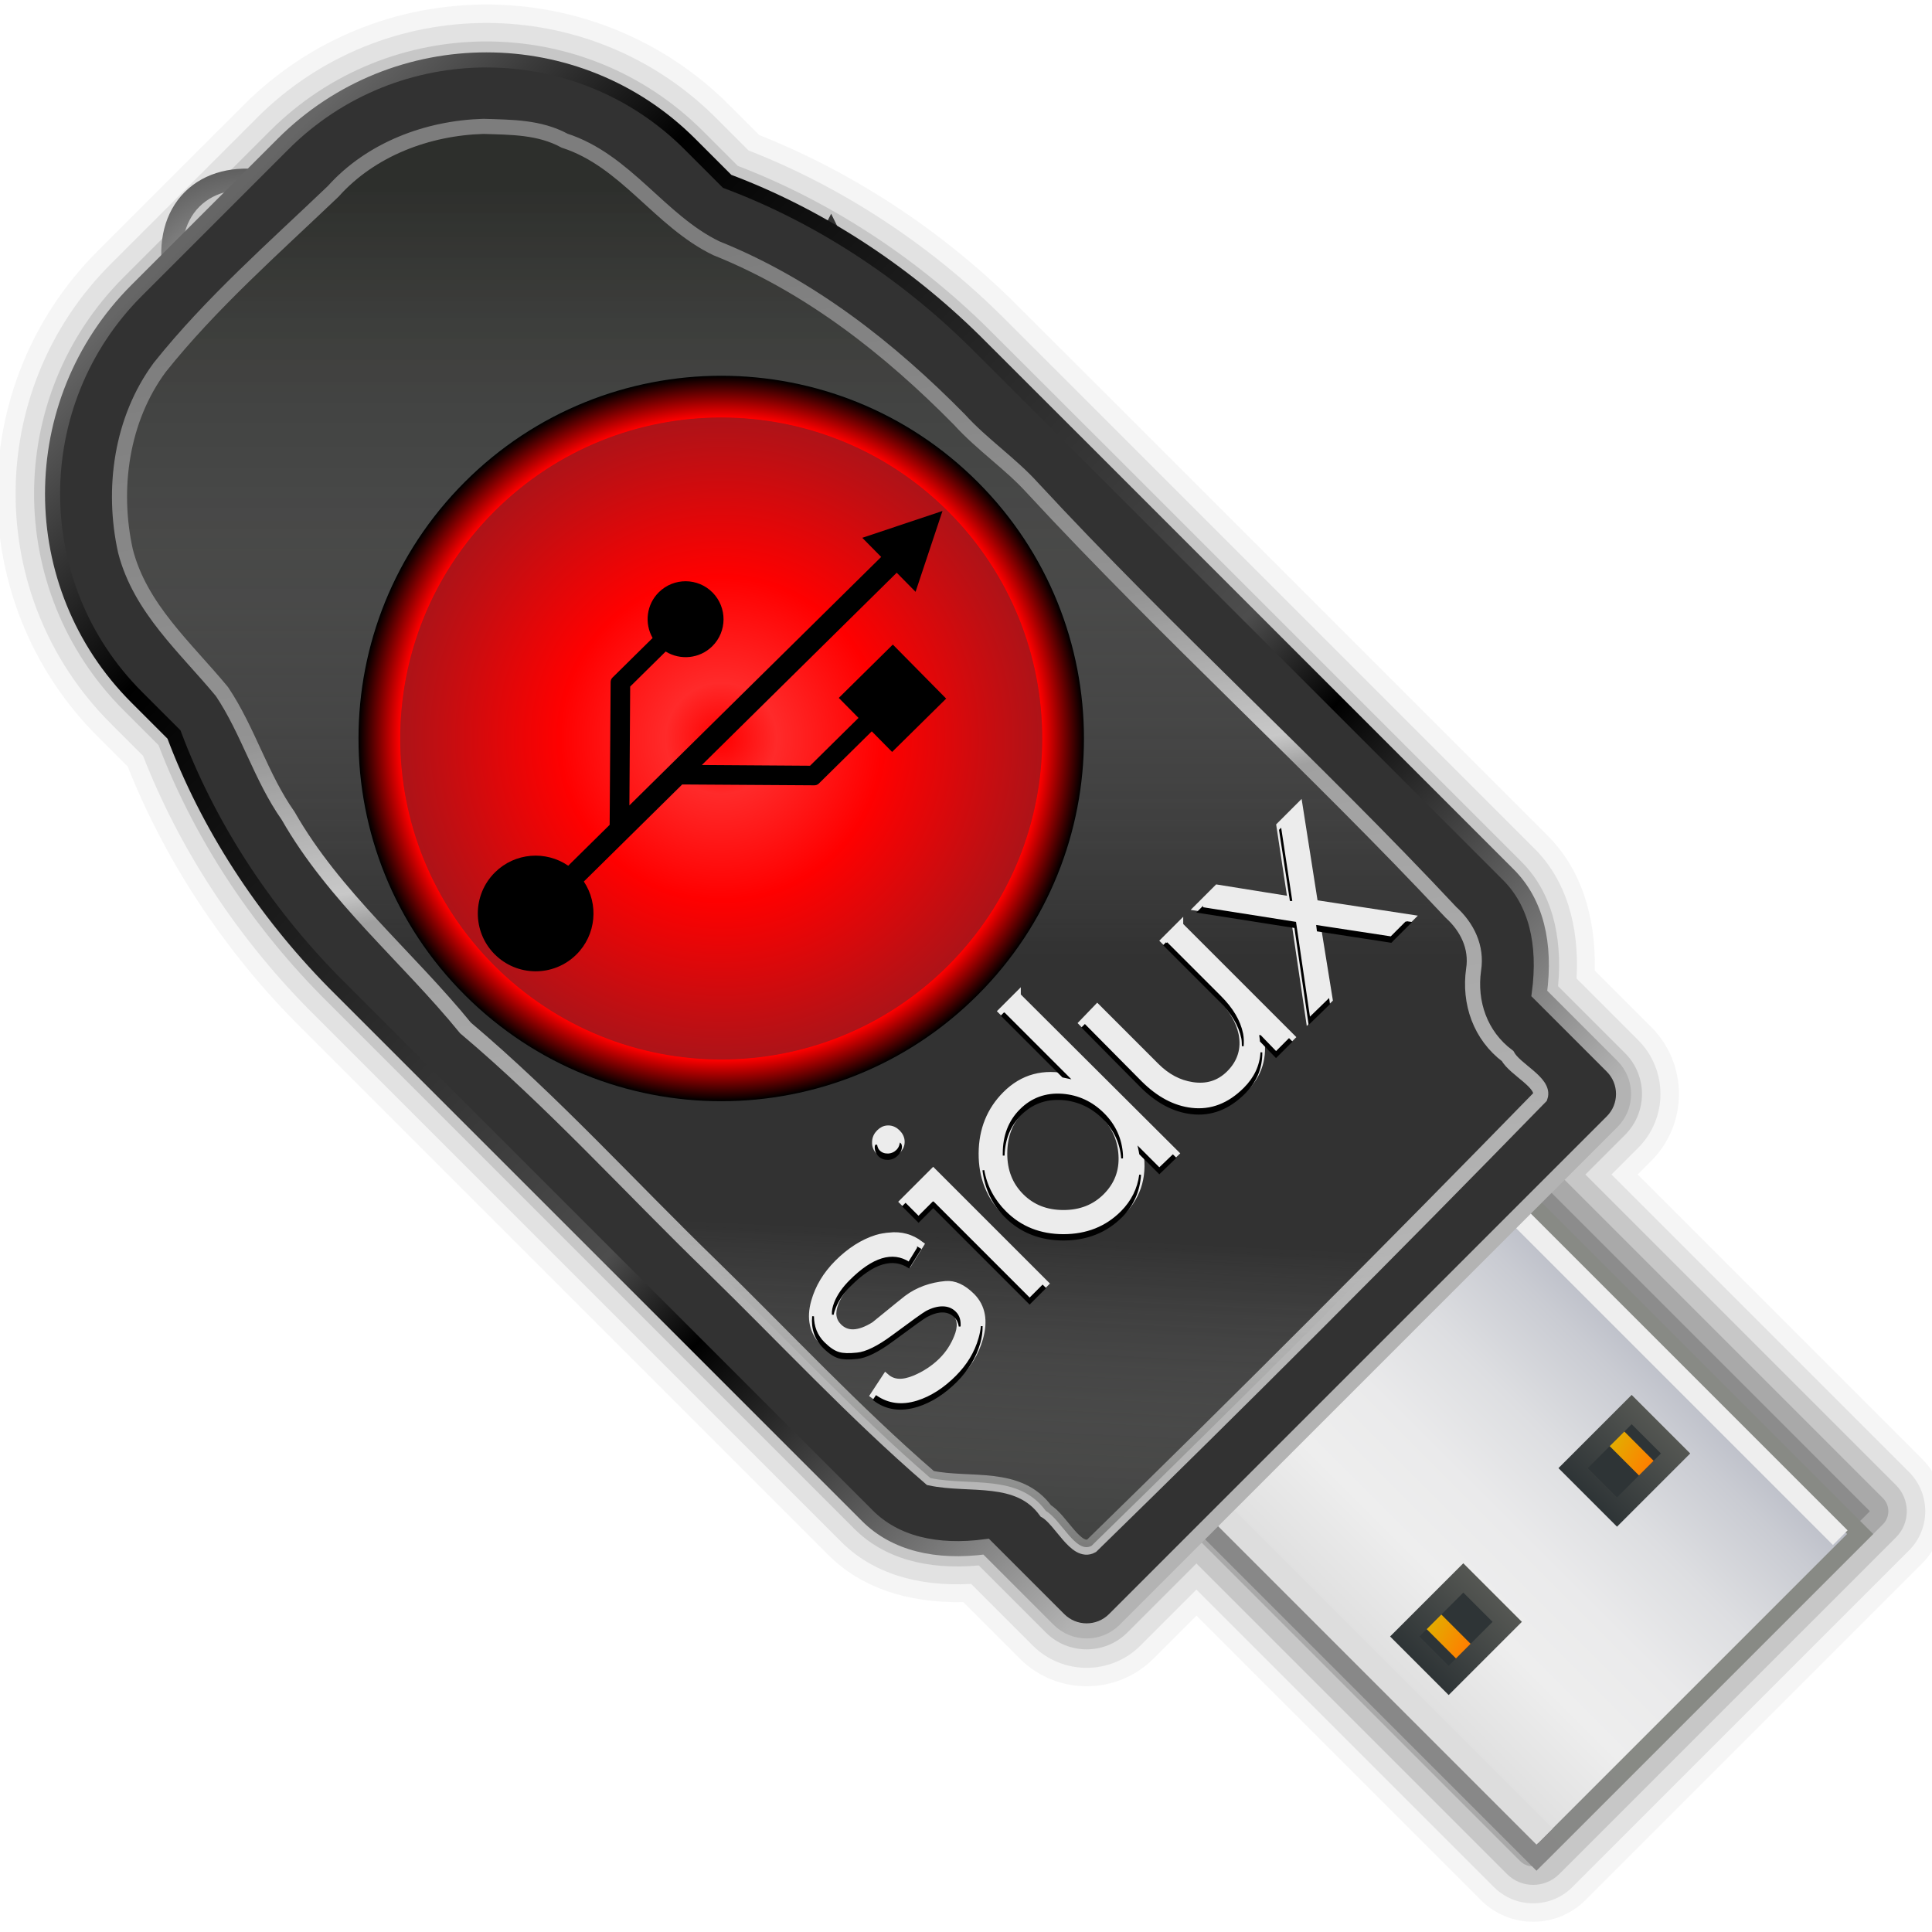
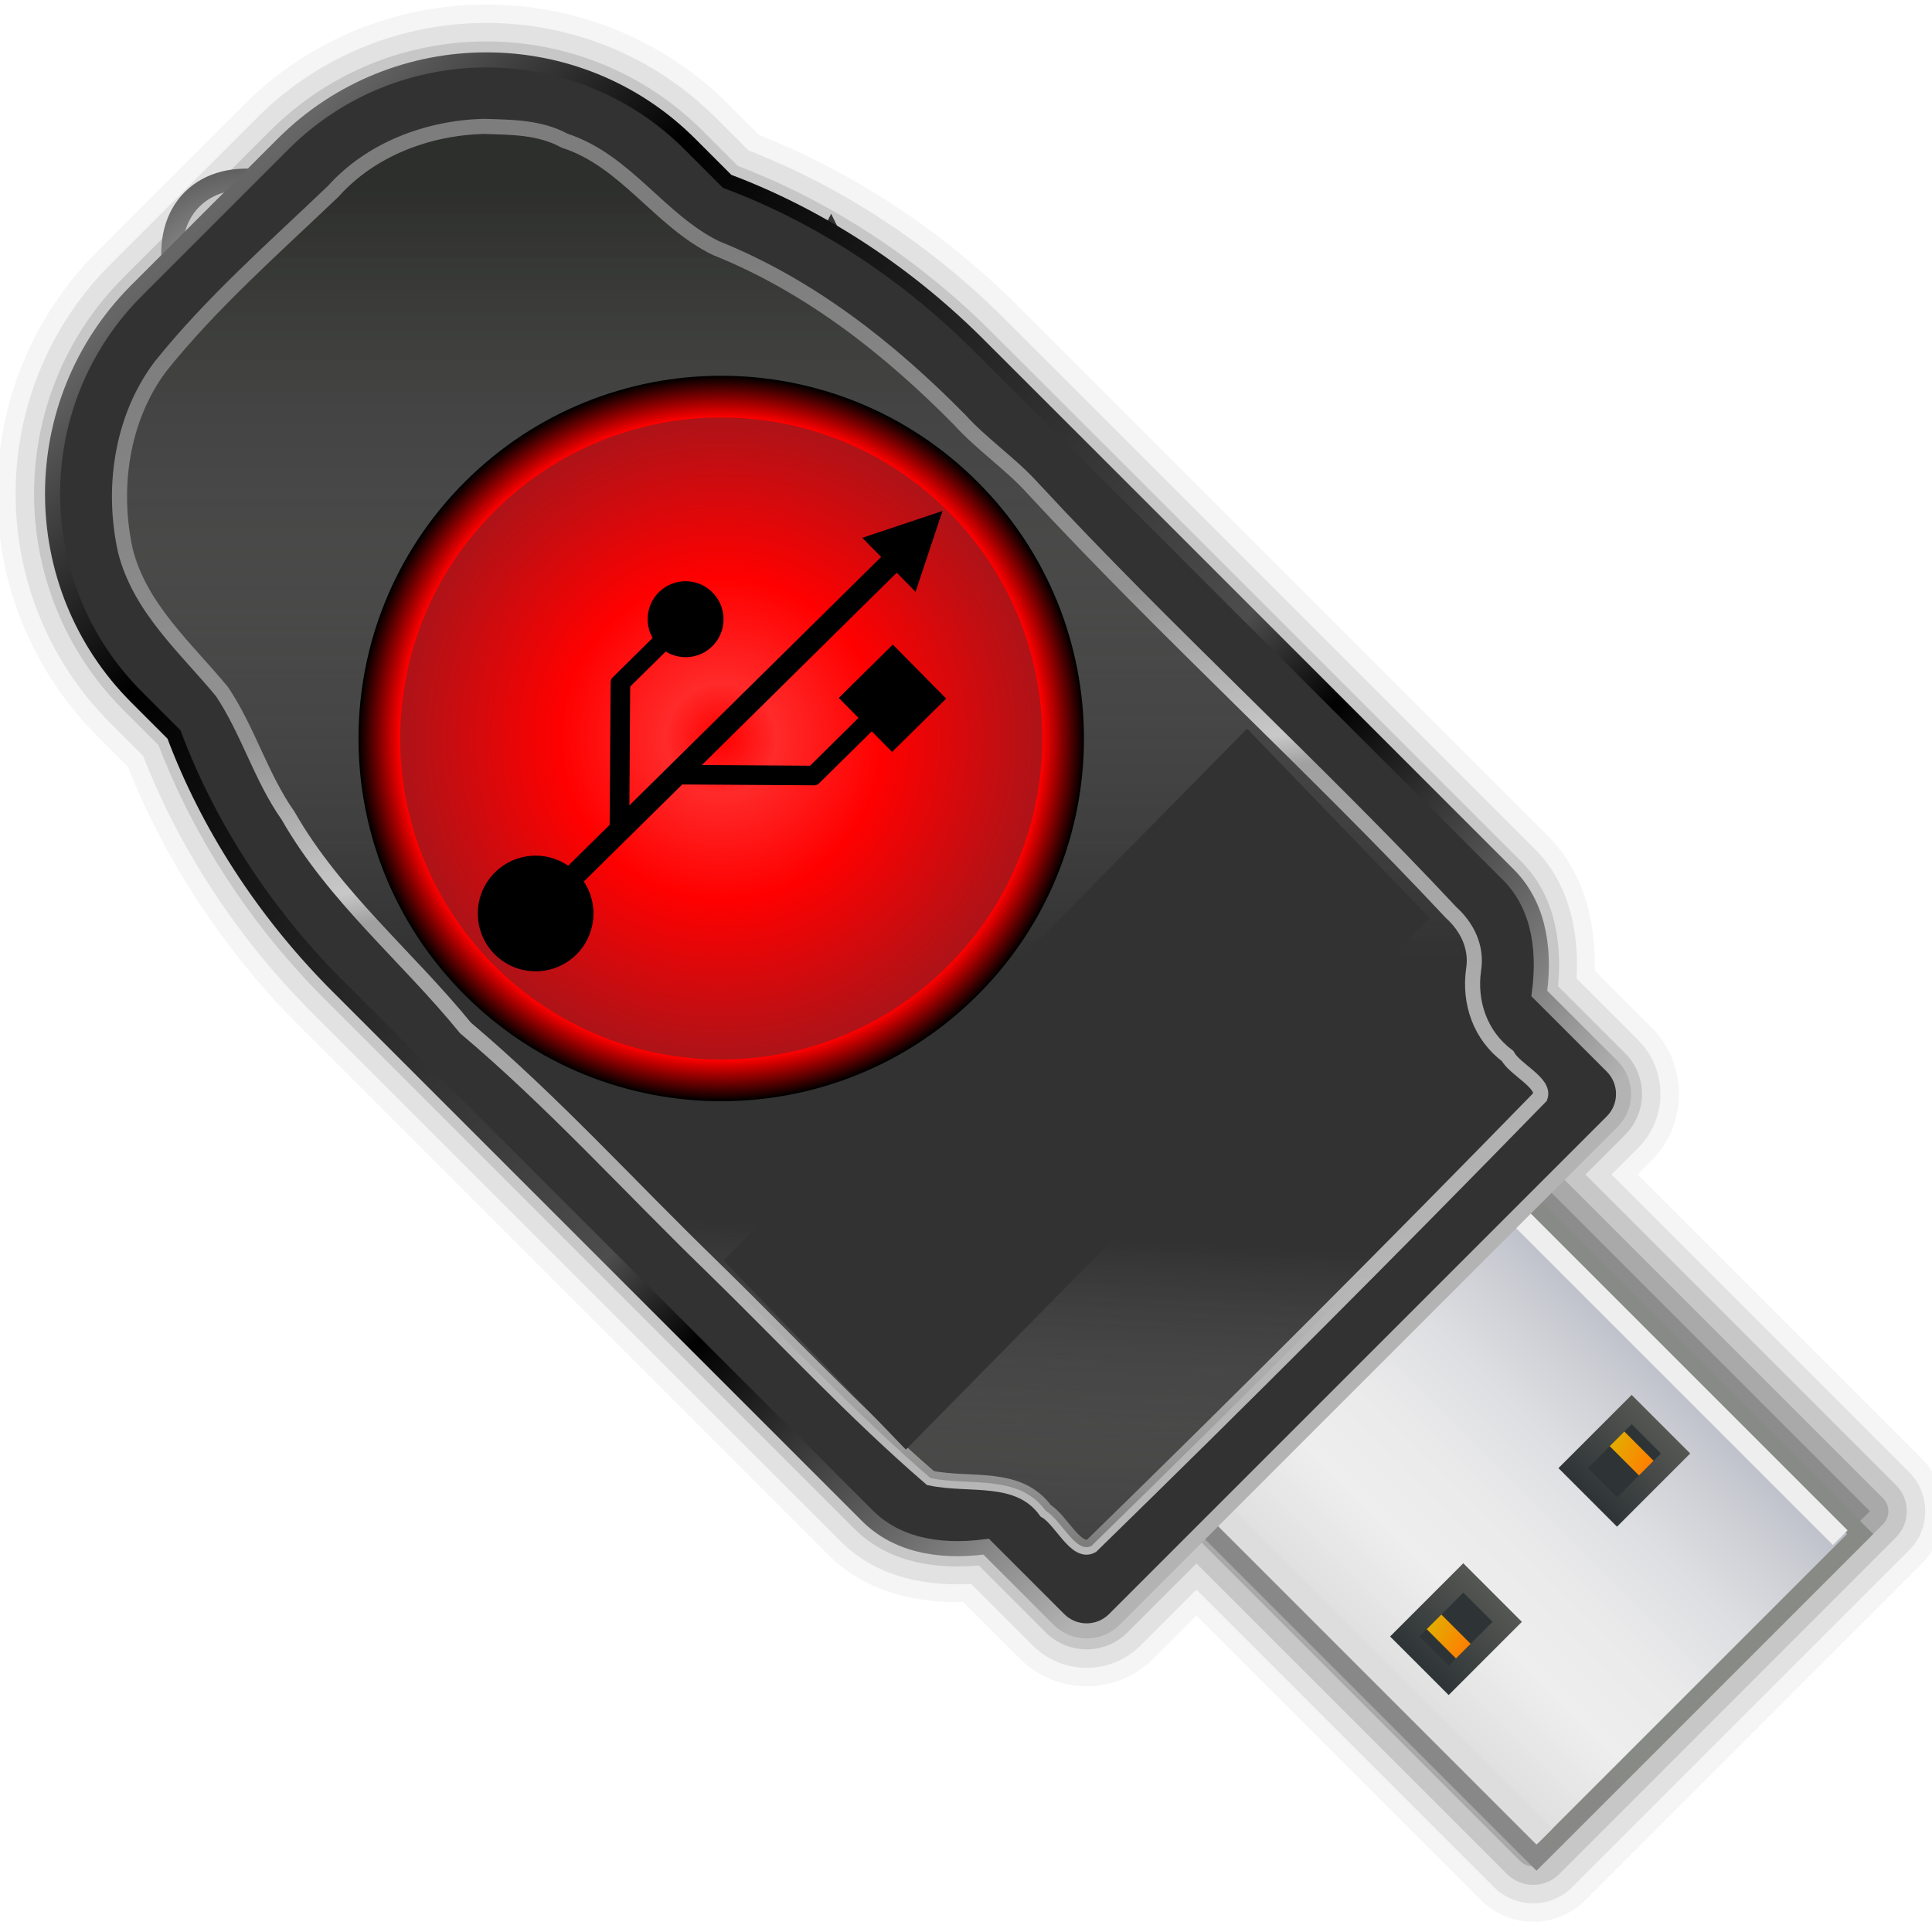
<svg xmlns="http://www.w3.org/2000/svg" xmlns:xlink="http://www.w3.org/1999/xlink" version="1.1" id="Livello_1" width="128" height="128" viewBox="0 0 128 128" overflow="visible" enable-background="new 0 0 128 128" xml:space="preserve">
  <defs id="defs193">
    <linearGradient id="linearGradient17651">
      <stop style="stop-color:#b7b7b7;stop-opacity:0;" offset="0" id="stop17659" />
      <stop id="stop17661" offset="1" style="stop-color:#999999;stop-opacity:0;" />
    </linearGradient>
    <linearGradient id="linearGradient17635">
      <stop style="stop-color:#e6e6e6;stop-opacity:1" offset="0" id="stop17637" />
      <stop id="stop17647" offset="0.466" style="stop-color:#c9c9c9;stop-opacity:1;" />
      <stop id="stop17645" offset="0.495" style="stop-color:#ffffff;stop-opacity:1" />
      <stop id="stop17643" offset="0.641" style="stop-color:#b7b7b7;stop-opacity:1;" />
      <stop style="stop-color:#999999;stop-opacity:1" offset="1" id="stop17639" />
    </linearGradient>
    <linearGradient id="linearGradient17627">
      <stop style="stop-color:#2c2e2a;stop-opacity:1" offset="0" id="stop17629" />
      <stop style="stop-color:#b3b3b3;stop-opacity:0;" offset="1" id="stop17631" />
    </linearGradient>
    <linearGradient id="linearGradient13048">
      <stop id="stop13050" offset="0" style="stop-color:#ff0000;stop-opacity:1" />
      <stop style="stop-color:#ff2a2a;stop-opacity:1" offset="0.173" id="stop13052" />
      <stop style="stop-color:#ff0000;stop-opacity:1" offset="0.502" id="stop13054" />
      <stop id="stop13056" offset="1" style="stop-color:#ad1318;stop-opacity:1" />
    </linearGradient>
    <linearGradient id="linearGradient13032">
      <stop style="stop-color:#b3b3b3;stop-opacity:1;" offset="0" id="stop13034" />
      <stop id="stop13042" offset="0.866" style="stop-color:#2b0000;stop-opacity:1" />
      <stop id="stop13040" offset="0.886" style="stop-color:#ff0000;stop-opacity:1" />
      <stop style="stop-color:#000000;stop-opacity:1" offset="1" id="stop13036" />
    </linearGradient>
    <linearGradient id="linearGradient13004">
      <stop style="stop-color:#b3b3b3;stop-opacity:1" offset="0" id="stop13006" />
      <stop id="stop13016" offset="0.291" style="stop-color:#000000;stop-opacity:1" />
      <stop style="stop-color:#4d4d4d;stop-opacity:1" offset="0.368" id="stop13018" />
      <stop id="stop13014" offset="0.828" style="stop-color:#000000;stop-opacity:1" />
      <stop style="stop-color:#666666;stop-opacity:1" offset="1" id="stop13008" />
    </linearGradient>
    <linearGradient id="linearGradient8219">
      <stop style="stop-color:#000000;stop-opacity:1;" offset="0" id="stop8221" />
      <stop style="stop-color:#000000;stop-opacity:0;" offset="1" id="stop8223" />
    </linearGradient>
    <radialGradient gradientUnits="userSpaceOnUse" gradientTransform="matrix(1,0,0,-1,36.9277,123)" r="8.989" cy="11.425" cx="-11.664" id="XMLID_43_">
      <stop id="stop21244" style="stop-color:#BBBBBB" offset="0" />
      <stop id="stop21246" style="stop-color:#A9A9A9" offset="0.227" />
      <stop id="stop21248" style="stop-color:#7A7A7A" offset="0.681" />
      <stop id="stop21250" style="stop-color:#555555" offset="1" />
    </radialGradient>
    <linearGradient gradientTransform="matrix(1,0,0,-1,36.9277,123)" y2="106.241" x2="-10.752" y1="105.12" x1="-19.718" gradientUnits="userSpaceOnUse" id="XMLID_44_">
      <stop id="stop21255" style="stop-color:#888888" offset="0" />
      <stop id="stop21257" style="stop-color:#888A85" offset="1" />
    </linearGradient>
    <linearGradient gradientTransform="matrix(1,0,0,-1,36.9277,123)" y2="106.551" x2="3.618" y1="106.551" x1="-20.159" gradientUnits="userSpaceOnUse" id="XMLID_45_">
      <stop id="stop21262" style="stop-color:#DDDDDD" offset="0" />
      <stop id="stop21264" style="stop-color:#EEEEEE" offset="0.272" />
      <stop id="stop21266" style="stop-color:#EAEAEB" offset="0.47" />
      <stop id="stop21268" style="stop-color:#DDDEE1" offset="0.677" />
      <stop id="stop21270" style="stop-color:#C9CBD2" offset="0.886" />
      <stop id="stop21272" style="stop-color:#BABDC7" offset="1" />
    </linearGradient>
    <linearGradient gradientTransform="matrix(1,0,0,-1,36.9277,123)" y2="107.673" x2="-17.797" y1="107.673" x1="-12.193" gradientUnits="userSpaceOnUse" id="XMLID_46_">
      <stop id="stop21277" style="stop-color:#555753" offset="0" />
      <stop id="stop21279" style="stop-color:#2E3436" offset="1" />
    </linearGradient>
    <linearGradient gradientTransform="matrix(1,0,0,-1,36.9277,123)" y2="107.673" x2="-4.909" y1="107.673" x1="0.696" gradientUnits="userSpaceOnUse" id="XMLID_47_">
      <stop id="stop21286" style="stop-color:#555753" offset="0" />
      <stop id="stop21288" style="stop-color:#2E3436" offset="1" />
    </linearGradient>
    <linearGradient gradientTransform="matrix(1,0,0,-1,36.9277,123)" y2="108.858" x2="-15.237" y1="106.486" x1="-15.873" gradientUnits="userSpaceOnUse" id="XMLID_48_">
      <stop id="stop21295" style="stop-color:#E3AD00" offset="0" />
      <stop id="stop21297" style="stop-color:#FF7E00" offset="1" />
    </linearGradient>
    <linearGradient gradientTransform="matrix(1,0,0,-1,36.9277,123)" y2="108.858" x2="-1.227" y1="106.485" x1="-1.863" gradientUnits="userSpaceOnUse" id="XMLID_49_">
      <stop id="stop21302" style="stop-color:#E3AD00" offset="0" />
      <stop id="stop21304" style="stop-color:#FF7E00" offset="1" />
    </linearGradient>
    <linearGradient xlink:href="#XMLID_49_" id="linearGradient12975" gradientUnits="userSpaceOnUse" gradientTransform="matrix(1.223862,0,0,-1.223862,10.23852,-12.75652)" x1="-1.863" y1="106.485" x2="-1.227" y2="108.858" />
    <linearGradient xlink:href="#XMLID_48_" id="linearGradient12978" gradientUnits="userSpaceOnUse" gradientTransform="matrix(1.223862,0,0,-1.223862,10.23852,-12.75652)" x1="-15.873" y1="106.486" x2="-15.237" y2="108.858" />
    <linearGradient xlink:href="#XMLID_47_" id="linearGradient12982" gradientUnits="userSpaceOnUse" gradientTransform="matrix(1.223862,0,0,-1.223862,10.23852,-12.75652)" x1="0.696" y1="107.673" x2="-4.909" y2="107.673" />
    <linearGradient xlink:href="#XMLID_46_" id="linearGradient12986" gradientUnits="userSpaceOnUse" gradientTransform="matrix(1.223862,0,0,-1.223862,10.23852,-12.75652)" x1="-12.193" y1="107.673" x2="-17.797" y2="107.673" />
    <linearGradient xlink:href="#XMLID_45_" id="linearGradient12989" gradientUnits="userSpaceOnUse" gradientTransform="matrix(0.8654009,-0.8654009,0.8654009,0.8654009,16.25995,1.78049)" x1="-20.159" y1="106.551" x2="3.618" y2="106.551" />
    <linearGradient xlink:href="#XMLID_44_" id="linearGradient12992" gradientUnits="userSpaceOnUse" gradientTransform="matrix(1.223862,0,0,-1.223862,10.23852,-12.75652)" x1="-19.718" y1="105.12" x2="-10.752" y2="106.241" />
    <radialGradient xlink:href="#XMLID_43_" id="radialGradient12995" gradientUnits="userSpaceOnUse" gradientTransform="matrix(0.8654009,-0.8654009,0.8654009,0.8654009,16.90391,1.136535)" cx="-11.664" cy="11.425" r="8.989" />
    <linearGradient xlink:href="#linearGradient13004" id="linearGradient13012" x1="87.273" y1="35.921" x2="11.977" y2="111.216" gradientUnits="userSpaceOnUse" gradientTransform="matrix(0,1,-1,0,128.1047,-0.4827548)" />
    <radialGradient xlink:href="#linearGradient13032" id="radialGradient17615" gradientUnits="userSpaceOnUse" gradientTransform="matrix(0.7271586,-0.6531996,0.6534121,0.7273948,-18.63429,46.56542)" cx="37.456" cy="77.427" fx="37.456" fy="77.427" r="23.014" />
    <radialGradient xlink:href="#linearGradient13048" id="radialGradient17617" gradientUnits="userSpaceOnUse" gradientTransform="matrix(0.7271586,-0.6531996,0.6534121,0.7273948,-18.63429,46.56542)" cx="37.456" cy="77.427" fx="37.456" fy="77.427" r="23.014" />
    <linearGradient xlink:href="#linearGradient17627" id="linearGradient17633" x1="31.368" y1="12.648" x2="31.368" y2="63.37" gradientUnits="userSpaceOnUse" />
    <linearGradient xlink:href="#linearGradient17635" id="linearGradient17641" x1="50.34" y1="92.079" x2="37.817" y2="18.339" gradientUnits="userSpaceOnUse" />
    <linearGradient xlink:href="#linearGradient17651" id="linearGradient17663" gradientUnits="userSpaceOnUse" x1="50.34" y1="92.079" x2="37.817" y2="18.339" />
    <linearGradient xlink:href="#linearGradient17627" id="linearGradient17665" gradientUnits="userSpaceOnUse" x1="68.047" y1="108.775" x2="69.312" y2="81.96" />
  </defs>
  <linearGradient id="XMLID_13_" gradientUnits="userSpaceOnUse" x1="128" y1="90.377" x2="82" y2="90.377" xlink:href="#linearGradient8219" spreadMethod="pad" gradientTransform="translate(-20,0)">
    <stop offset="0" style="stop-color:#000000;stop-opacity:0;" id="stop4" />
    <stop offset="1" style="stop-color:#000000" id="stop6" />
  </linearGradient>
  <linearGradient id="XMLID_14_" gradientUnits="userSpaceOnUse" x1="34.653" y1="-0.299" x2="90" y2="89.3">
    <stop offset="0.13" style="stop-color:#FFFFFF" id="stop13" />
    <stop offset="1" style="stop-color:#D3D7CF" id="stop15" />
  </linearGradient>
  <linearGradient id="XMLID_15_" gradientUnits="userSpaceOnUse" x1="79.106" y1="58.834" x2="95.945" y2="58.834">
    <stop offset="0.26" style="stop-color:#FFFFFF" id="stop20" />
    <stop offset="0.414" style="stop-color:#EEEEEC" id="stop22" />
    <stop offset="1" style="stop-color:#BABDB6" id="stop24" />
  </linearGradient>
  <linearGradient id="XMLID_16_" gradientUnits="userSpaceOnUse" x1="54.14" y1="-25.671" x2="104.14" y2="44.329">
    <stop offset="0.13" style="stop-color:#888A85" id="stop29" />
    <stop offset="1" style="stop-color:#2E3436" id="stop31" />
  </linearGradient>
  <linearGradient id="XMLID_17_" gradientUnits="userSpaceOnUse" x1="11.882" y1="10.444" x2="72.318" y2="113.484">
    <stop offset="0.13" style="stop-color:#b01013;stop-opacity:0.642;" id="stop36" />
    <stop offset="1" style="stop-color:#ad1318;stop-opacity:1" id="stop38" />
  </linearGradient>
  <linearGradient id="XMLID_18_" gradientUnits="userSpaceOnUse" x1="86.727" y1="91.684" x2="96.931" y2="91.684">
    <stop offset="0" style="stop-color:#ee6165;stop-opacity:1;" id="stop43" />
    <stop offset="0.296" style="stop-color:#ad1318;stop-opacity:1" id="stop45" />
    <stop offset="1" style="stop-color:#520b0e;stop-opacity:1;" id="stop47" />
  </linearGradient>
  <g id="Foreground_Grid_1_" transform="matrix(0.3602374,0,0,0.3602374,-1428.489,-72.91657)" />
  <g id="Foreground_Grid_1_-6" transform="matrix(0.3602374,0,0,0.3602374,-988.6123,-9.57412)" />
  <g id="g11112">
    <path style="opacity:0.25;fill:#323232" enable-background="new    " d="m 100.716,66.286 5.224,5.224 c 0.536,0.536 0.537,1.404 0,1.94 l -4.364,4.364 22.308,22.308 -22.308,22.308 -22.308,-22.308 -6.304,6.304 c -0.537,0.537 -1.405,0.536 -1.94,0 l -5.224,-5.224 c -3.086,0.55 -5.751,0.068 -7.461,-1.643 l -21.453,-21.453 -6.32,-6.32 -7.571,-7.571 0.004,-0.004 c -4.846,-4.915 -8.349,-10.535 -10.445,-16.255 L 9.917,45.322 c -6.953,-6.953 -6.953,-18.265 -8.6e-4,-25.217 L 19.616,10.405 c 6.953,-6.953 18.265,-6.953 25.218,0 l 2.635,2.635 c 5.719,2.095 11.338,5.599 16.255,10.445 l 0.004,-0.004 7.571,7.571 6.32,6.32 21.453,21.453 c 1.711,1.711 2.194,4.375 1.643,7.461 z" id="path21233" />
    <path style="opacity:0.05;fill:#323232" enable-background="new    " d="m 105.037,125.891 c -1.908,1.908 -5.014,1.909 -6.923,0 0,0 -17.265,-17.265 -18.847,-18.847 -1.017,1.017 -2.843,2.843 -2.843,2.843 -2.444,2.444 -6.42,2.444 -8.863,0 0,0 -3.173,-3.173 -3.745,-3.745 -3.688,0.081 -6.785,-0.966 -8.94,-3.122 L 19.532,67.677 C 14.722,62.789 10.911,56.955 8.461,50.787 c -0.266,-0.266 -2.003,-2.003 -2.003,-2.003 -8.861,-8.861 -8.861,-23.28 -8.6e-4,-32.14 L 16.158,6.944 c 8.861,-8.861 23.28,-8.861 32.141,-9e-6 0,0 1.739,1.739 2.003,2.003 6.174,2.453 12.003,6.262 16.862,11.052 0.007,0.007 7.597,7.588 7.597,7.588 l 27.775,27.775 c 2.156,2.156 3.202,5.253 3.122,8.941 0.572,0.572 3.744,3.744 3.744,3.744 2.444,2.444 2.444,6.42 -10e-6,8.863 0,0 -0.451,0.451 -0.903,0.903 1.582,1.582 18.847,18.847 18.847,18.847 1.909,1.909 1.909,5.014 0,6.923 l -22.308,22.308 z" id="path21235" />
    <path style="opacity:0.1;fill:#323232" enable-background="new    " d="m 104.171,125.027 c -1.431,1.431 -3.761,1.431 -5.192,0 0,0 -18.124,-18.124 -19.712,-19.712 -1.138,1.138 -3.708,3.708 -3.708,3.708 -1.966,1.966 -5.166,1.966 -7.133,0 0,0 -3.479,-3.479 -4.085,-4.085 -3.568,0.2 -6.547,-0.728 -8.6,-2.781 L 20.397,66.813 c -4.781,-4.859 -8.54,-10.641 -10.917,-16.736 -0.272,-0.272 -2.158,-2.158 -2.158,-2.158 -8.384,-8.384 -8.384,-22.026 -8.6e-4,-30.409 L 17.021,7.809 c 8.384,-8.384 22.026,-8.384 30.41,0 0,0 1.887,1.887 2.158,2.158 6.098,2.379 11.876,6.135 16.713,10.903 0.006,0.006 7.592,7.583 7.592,7.583 l 27.774,27.774 c 2.054,2.054 2.98,5.034 2.782,8.601 0.607,0.607 4.085,4.085 4.085,4.085 1.966,1.966 1.966,5.166 0,7.133 0,0 -0.988,0.988 -1.768,1.768 1.588,1.588 19.712,19.712 19.712,19.712 1.431,1.431 1.431,3.761 0,5.192 l -22.309,22.307 0,0 z" id="path21237" />
    <path style="opacity:0.15;fill:#323232" enable-background="new    " d="m 103.306,124.162 c -0.955,0.955 -2.507,0.955 -3.462,0 0,0 -18.984,-18.984 -20.578,-20.578 -1.224,1.224 -4.574,4.574 -4.574,4.574 -1.489,1.489 -3.912,1.489 -5.402,0 0,0 -3.8,-3.8 -4.443,-4.443 -3.444,0.32 -6.3,-0.481 -8.242,-2.423 L 21.262,65.948 C 16.51,61.117 12.806,55.39 10.502,49.369 10.224,49.091 8.187,47.054 8.187,47.054 0.28,39.146 0.28,26.281 8.186,18.375 L 17.886,8.675 c 7.908,-7.908 20.774,-7.905 28.679,0 0,0 2.037,2.037 2.315,2.315 6.025,2.305 11.75,6.009 16.563,10.753 0.005,0.005 7.587,7.578 7.587,7.578 l 27.773,27.773 c 1.942,1.942 2.743,4.8 2.424,8.243 0.643,0.643 4.443,4.443 4.443,4.443 1.489,1.489 1.489,3.912 -1e-5,5.402 0,0 -1.653,1.653 -2.633,2.633 1.594,1.594 20.578,20.578 20.578,20.578 0.955,0.955 0.955,2.506 0,3.462 l -22.309,22.307 0,0 z" id="path21239" />
    <path style="opacity:0.2;fill:#323232" enable-background="new    " d="m 102.44,123.296 c -0.478,0.478 -1.253,0.478 -1.731,0 0,0 -19.845,-19.845 -21.443,-21.443 -1.289,1.289 -5.439,5.439 -5.439,5.439 -1.012,1.012 -2.659,1.013 -3.671,0 0,0 -4.137,-4.137 -4.822,-4.822 -3.318,0.445 -6.044,-0.225 -7.863,-2.044 L 22.128,65.082 c -4.722,-4.798 -8.372,-10.47 -10.601,-16.42 -0.284,-0.284 -2.472,-2.472 -2.472,-2.472 -7.43,-7.43 -7.43,-19.518 -8.6e-4,-26.948 L 18.754,9.542 c 7.43,-7.43 19.518,-7.43 26.949,0 0,0 2.189,2.189 2.472,2.472 5.951,2.231 11.62,5.879 16.41,10.599 l 7.582,7.573 27.772,27.772 c 1.82,1.82 2.489,4.545 2.045,7.864 0.685,0.685 4.822,4.822 4.822,4.822 1.012,1.012 1.013,2.659 0,3.671 0,0 -2.387,2.387 -3.499,3.499 1.599,1.599 21.443,21.443 21.443,21.443 0.478,0.478 0.479,1.252 1e-5,1.731 l -22.309,22.307 0,0 z" id="path21241" />
    <path style="fill:url(#radialGradient12995)" d="m 25.816,26.304 c -2.678,2.678 -7.89,1.81 -11.64,-1.94 -3.75,-3.75 -4.617,-8.959 -1.938,-11.638 2.679,-2.679 7.89,-1.81 11.64,1.94 3.75,3.75 4.618,8.959 1.938,11.638 z M 13.208,13.696 c -2.103,2.103 -1.214,6.545 1.94,9.699 3.155,3.155 7.598,4.043 9.7,1.941 2.102,-2.102 1.213,-6.544 -1.942,-9.699 -3.154,-3.155 -7.596,-4.044 -9.699,-1.941 z" id="path21252" />
    <rect transform="matrix(0.7071068,-0.7071068,-0.7071068,-0.7071068,0,0)" style="fill:url(#linearGradient12992)" x="-15.658" y="-159.62" width="31.549" height="32.919" id="rect21259" />
    <path style="fill:url(#linearGradient12989)" d="m 101.796,122.209 c -1.542,-1.542 -20.005,-20.005 -21.547,-21.547 1.534,-1.534 19.043,-19.043 20.578,-20.578 1.542,1.542 20.005,20.005 21.547,21.547 -1.535,1.535 -19.043,19.043 -20.578,20.578 z" id="path21274" />
    <rect transform="matrix(0.7071068,-0.7071068,-0.7071068,-0.7071068,0,0)" style="fill:url(#linearGradient12986)" x="-11.542" y="-147.275" width="6.859" height="5.487" id="rect21281" />
    <path style="fill:#2e3436" d="m 95.977,110.361 c -0.727,-0.727 -1.212,-1.212 -1.939,-1.939 0.931,-0.931 1.978,-1.978 2.909,-2.909 0.727,0.727 1.212,1.212 1.939,1.939 -0.931,0.931 -1.978,1.978 -2.909,2.909 z" id="path21283" />
    <rect transform="matrix(0.7071068,-0.7071068,-0.7071068,-0.7071068,0,0)" style="fill:url(#linearGradient12982)" x="4.232" y="-147.275" width="6.859" height="5.487" id="rect21290" />
    <path style="fill:#2e3436" d="m 107.131,99.207 c -0.727,-0.727 -1.212,-1.212 -1.939,-1.939 0.931,-0.931 1.979,-1.979 2.909,-2.909 0.727,0.727 1.212,1.212 1.939,1.939 -0.93,0.93 -1.978,1.978 -2.909,2.909 z" id="path21292" />
    <rect transform="matrix(0.7071068,-0.7071068,-0.7071068,-0.7071068,0,0)" style="fill:url(#linearGradient12978)" x="-9.485" y="-145.903" width="1.371" height="2.743" id="rect21299" />
    <rect transform="matrix(0.7071068,-0.7071068,-0.7071068,-0.7071068,0,0)" style="fill:url(#linearGradient12975)" x="7.661" y="-145.903" width="1.372" height="2.743" id="rect21306" />
    <rect transform="matrix(0.7071068,-0.7071068,-0.7071068,-0.7071068,0,0)" style="fill:#dddddd" x="-14.286" y="-158.396" width="1.372" height="31.697" id="rect21308" />
    <rect transform="matrix(0.7071068,-0.7071068,-0.7071068,-0.7071068,0,0)" style="fill:#eeeeee" x="13.489" y="-158.248" width="1.372" height="31.549" id="rect21310" />
    <path style="fill:#323232" d="m 55.066,14.161 1.946,3.968 -1.405,0 -1e-6,18.48 c 1.811,-1.813 4.329,-4.33 4.39,-4.39 0,-0.086 0,-1.565 0,-2.606 -0.866,-0.212 -1.514,-0.993 -1.514,-1.925 0,-1.097 0.892,-1.984 1.986,-1.984 1.094,0 1.983,0.889 1.983,1.984 0,0.918 -0.625,1.689 -1.472,1.914 l 0,2.947 c 0,0.084 -0.035,0.17 -0.102,0.234 l -5.271,5.274 0,3.04 c 1.392,0.269 2.442,1.494 2.442,2.963 0,1.668 -1.351,3.023 -3.021,3.023 -1.669,0 -3.023,-1.352 -3.023,-3.023 0,-1.469 1.051,-2.695 2.442,-2.963 l 0,-7.22 -4.876,-4.878 c -0.066,-0.064 -0.104,-0.151 -0.104,-0.234 l 0,-3.888 -1.514,1e-6 0,-3.968 3.967,0 -1e-6,3.968 -1.467,0 c 10e-7,0.45 10e-7,3.435 0,3.558 0.058,0.056 2.235,2.234 3.997,3.996 l 0,-14.302 -1.403,0 2.019,-3.968 z" id="path21383" />
    <path id="path13002" d="m 79.267,101.853 c -1.289,1.289 -5.439,5.439 -5.439,5.439 -1.012,1.012 -2.659,1.013 -3.671,0 0,0 -4.137,-4.137 -4.822,-4.822 -3.318,0.445 -6.044,-0.225 -7.863,-2.044 L 22.128,65.082 c -4.722,-4.798 -8.372,-10.47 -10.601,-16.42 -0.284,-0.284 -2.472,-2.472 -2.472,-2.472 -7.43,-7.43 -7.43,-19.518 -8.6e-4,-26.948 L 18.754,9.542 c 7.43,-7.43 19.518,-7.43 26.949,0 0,0 2.189,2.189 2.472,2.472 5.951,2.231 11.62,5.879 16.41,10.599 l 7.582,7.573 27.772,27.772 c 1.82,1.82 2.489,4.545 2.045,7.864 0.685,0.685 4.822,4.822 4.822,4.822 1.012,1.012 1.013,2.659 0,3.671 0,0 -2.387,2.387 -3.499,3.499 L 79.267,101.853 z" enable-background="new    " style="fill:#323232;fill-opacity:1;stroke:url(#linearGradient13012);stroke-opacity:1" />
    <path id="path17625" d="m 32.026,8.373 c -3.697,0.106 -7.447,1.51 -9.955,4.309 -3.934,3.757 -8.084,7.396 -11.483,11.652 -2.552,3.447 -3.188,8.05 -2.277,12.166 0.971,3.803 4.001,6.421 6.395,9.32 1.735,2.586 2.58,5.668 4.386,8.232 3.062,5.366 7.881,9.308 11.749,14.053 5.774,4.871 10.901,10.541 16.334,15.807 4.802,4.683 9.424,9.658 14.465,14.011 2.604,0.557 5.843,-0.31 7.647,2.179 1.01,0.575 1.995,2.877 3.03,2.313 10.02,-9.773 19.941,-19.71 29.726,-29.749 0.327,-0.919 -1.671,-1.797 -2.162,-2.702 C 98.077,68.611 97.319,66.437 97.63,64.239 97.862,62.758 97.212,61.426 96.128,60.444 87.135,50.83 77.352,41.988 68.413,32.333 66.946,30.71 65.058,29.446 63.567,27.8 58.926,23.089 53.628,18.921 47.449,16.444 43.701,14.626 41.473,10.642 37.409,9.322 35.727,8.411 33.883,8.432 32.026,8.373 z" style="opacity:0.732;fill:url(#linearGradient17633);fill-opacity:1;stroke:url(#linearGradient17641)" />
    <path style="opacity:0.732;fill:url(#linearGradient17665);fill-opacity:1;stroke:url(#linearGradient17663)" d="m 32.026,8.373 c -3.697,0.106 -7.447,1.51 -9.955,4.309 -3.934,3.757 -8.084,7.396 -11.483,11.652 -2.552,3.447 -3.188,8.05 -2.277,12.166 0.971,3.803 4.001,6.421 6.395,9.32 1.735,2.586 2.58,5.668 4.386,8.232 3.062,5.366 7.881,9.308 11.749,14.053 5.774,4.871 10.901,10.541 16.334,15.807 4.802,4.683 9.424,9.658 14.465,14.011 2.604,0.557 5.843,-0.31 7.647,2.179 1.01,0.575 1.995,2.877 3.03,2.313 10.02,-9.773 19.941,-19.71 29.726,-29.749 0.327,-0.919 -1.671,-1.797 -2.162,-2.702 C 98.077,68.611 97.319,66.437 97.63,64.239 97.862,62.758 97.212,61.426 96.128,60.444 87.135,50.83 77.352,41.988 68.413,32.333 66.946,30.71 65.058,29.446 63.567,27.8 58.926,23.089 53.628,18.921 47.449,16.444 43.701,14.626 41.473,10.642 37.409,9.322 35.727,8.411 33.883,8.432 32.026,8.373 z" id="path17649" />
    <g style="stroke-width:2.379;stroke-miterlimit:4;stroke-dasharray:none;opacity:1" transform="matrix(0.840708,0,0,0.840708,1.231401,2.689621)" id="g17609">
      <path style="fill:url(#radialGradient17615);fill-opacity:1;stroke:none;stroke-width:1.874;stroke-miterlimit:4;stroke-dasharray:none" id="path13020" d="m 81.708,78.419 c 0,12.434 -10.08,22.514 -22.514,22.514 -12.434,0 -22.514,-10.08 -22.514,-22.514 0,-12.434 10.08,-22.514 22.514,-22.514 12.434,0 22.514,10.08 22.514,22.514 z" transform="matrix(0.8977873,-0.8977873,0.8977873,0.8977873,-68.17479,37.73792)" />
      <path transform="matrix(0.794502,-0.794502,0.794502,0.794502,-53.96143,39.72361)" d="m 81.708,78.419 c 0,12.434 -10.08,22.514 -22.514,22.514 -12.434,0 -22.514,-10.08 -22.514,-22.514 0,-12.434 10.08,-22.514 22.514,-22.514 12.434,0 22.514,10.08 22.514,22.514 z" id="path13044" style="fill:url(#radialGradient17617);fill-opacity:1;stroke:none;stroke-width:2.117;stroke-miterlimit:4;stroke-dasharray:none" />
    </g>
    <path id="path17696" d="m 86.072,53.432 -1.27,1.27 0.747,4.932 -4.894,-0.785 -1.27,1.27 6.426,1.009 0.934,6.351 1.308,-1.27 -0.785,-4.857 4.894,0.747 1.27,-1.27 -6.351,-0.971 -1.009,-6.426 z m -7.92,7.883 -1.009,1.009 3.699,3.699 c 0.786,0.786 1.282,1.602 1.457,2.466 0.195,0.997 -0.071,1.902 -0.822,2.653 -0.689,0.689 -1.527,0.939 -2.503,0.785 -0.874,-0.134 -1.671,-0.551 -2.391,-1.27 l -3.886,-3.886 -0.971,1.009 3.848,3.886 c 1.064,1.064 2.175,1.655 3.362,1.793 1.306,0.154 2.474,-0.307 3.512,-1.345 0.935,-0.935 1.303,-2.097 1.046,-3.475 l 1.046,1.083 1.009,-1.009 -7.397,-7.397 z m -10.76,4.67 -1.009,1.009 4.409,4.409 c -1.64,-0.375 -3.016,-0.01 -4.147,1.121 -1.028,1.028 -1.559,2.323 -1.569,3.886 -0.01,1.552 0.504,2.857 1.532,3.886 1.023,1.023 2.301,1.527 3.848,1.532 1.547,-0.005 2.825,-0.509 3.848,-1.532 1.131,-1.131 1.508,-2.556 1.158,-4.222 l 1.345,1.345 1.046,-1.009 -10.461,-10.424 z m 2.989,6.538 c 1.043,0.077 1.967,0.51 2.727,1.27 0.761,0.761 1.171,1.668 1.233,2.727 0.067,1.095 -0.296,2.014 -1.046,2.765 -0.75,0.75 -1.688,1.121 -2.839,1.121 -1.151,3e-6 -2.089,-0.37 -2.839,-1.121 -0.75,-0.75 -1.131,-1.715 -1.121,-2.877 0.005,-1.167 0.365,-2.121 1.121,-2.877 0.745,-0.745 1.67,-1.086 2.765,-1.009 z m -11.544,2.279 c -0.231,0.005 -0.396,0.097 -0.56,0.262 -0.159,0.159 -0.256,0.356 -0.262,0.598 -0.01,0.236 0.065,0.438 0.224,0.598 0.159,0.159 0.356,0.229 0.598,0.224 0.236,-0.01 0.438,-0.102 0.598,-0.262 0.164,-0.164 0.256,-0.329 0.262,-0.56 0.005,-0.231 -0.097,-0.433 -0.262,-0.598 -0.164,-0.164 -0.366,-0.267 -0.598,-0.262 z m 2.989,2.839 -1.98,1.98 1.009,1.009 0.971,-0.971 6.389,6.389 1.009,-1.009 -7.397,-7.397 z m -2.914,4.259 c -0.259,0.027 -0.544,0.062 -0.822,0.149 -0.915,0.288 -1.776,0.842 -2.578,1.644 -0.771,0.771 -1.275,1.626 -1.532,2.541 -0.319,1.11 -0.112,2.018 0.598,2.727 0.36,0.36 0.695,0.585 1.009,0.672 0.278,0.082 0.656,0.094 1.196,0.037 0.586,-0.051 1.393,-0.444 2.354,-1.158 1.306,-0.966 2.036,-1.493 2.242,-1.607 0.807,-0.427 1.443,-0.425 1.905,0.037 0.396,0.396 0.448,0.962 0.149,1.681 -0.226,0.555 -0.546,1.069 -1.009,1.532 -0.545,0.545 -1.166,0.928 -1.793,1.196 -0.828,0.344 -1.454,0.315 -1.943,-0.112 l -0.785,1.196 c 0.812,0.617 1.772,0.755 2.877,0.411 0.915,-0.288 1.781,-0.847 2.578,-1.644 0.745,-0.745 1.259,-1.579 1.532,-2.541 0.329,-1.151 0.161,-2.081 -0.523,-2.765 -0.576,-0.576 -1.153,-0.836 -1.719,-0.785 -0.941,0.087 -1.805,0.384 -2.541,0.934 -0.73,0.576 -1.447,1.18 -2.167,1.756 -1.038,0.648 -1.831,0.672 -2.391,0.112 -0.406,-0.406 -0.491,-0.928 -0.224,-1.607 0.2,-0.509 0.546,-0.994 1.009,-1.457 1.501,-1.501 2.801,-1.9 3.886,-1.196 l 0.747,-1.196 c -0.609,-0.463 -1.278,-0.641 -2.055,-0.56 z" style="font-size:18.679px;font-style:normal;font-variant:normal;font-weight:normal;font-stretch:normal;text-align:start;line-height:125%;letter-spacing:-0.354;writing-mode:lr-tb;text-anchor:start;fill:#ececec;fill-opacity:1;stroke:#ececec;stroke-width:0.478;stroke-miterlimit:4;stroke-opacity:1;font-family:Dustismo;-inkscape-font-specification:Dustismo" />
    <path id="path17726" d="m 84.839,54.964 -0.037,0.037 0.71,4.633 0.037,0 -0.71,-4.67 z m -5.193,5.193 -0.262,0.262 6.426,1.009 0.934,6.351 1.308,-1.27 -0.037,-0.262 -1.27,1.233 -0.934,-6.351 -6.165,-0.971 z m 13.525,0.934 -1.009,1.009 -4.894,-0.747 0.037,0.299 4.857,0.747 1.27,-1.27 -0.262,-0.037 z m -15.878,1.382 -0.149,0.149 3.699,3.699 c 0.786,0.786 1.282,1.602 1.457,2.466 0.034,0.174 0.032,0.355 0.037,0.523 0.018,-0.263 0.017,-0.543 -0.037,-0.822 C 82.124,67.625 81.628,66.809 80.841,66.023 l -3.549,-3.549 z m -10.76,4.67 -0.149,0.149 4.035,4.035 c 0.125,0.02 0.245,0.045 0.374,0.075 l -4.259,-4.259 z m 5.343,0.785 -0.149,0.149 3.848,3.886 c 1.064,1.064 2.175,1.655 3.362,1.793 1.306,0.154 2.474,-0.307 3.512,-1.345 0.753,-0.753 1.134,-1.649 1.121,-2.69 -0.056,0.919 -0.438,1.708 -1.121,2.391 -1.038,1.038 -2.206,1.499 -3.512,1.345 -1.187,-0.139 -2.298,-0.729 -3.362,-1.793 l -3.699,-3.736 z m 11.619,0.71 c 0.021,0.115 0.025,0.224 0.037,0.336 l 1.009,1.046 1.009,-1.009 -0.149,-0.149 -0.859,0.859 -1.046,-1.083 z m -13.114,3.886 c -1.095,-0.077 -2.019,0.263 -2.765,1.009 -0.756,0.756 -1.116,1.71 -1.121,2.877 -4.64e-4,0.052 -0.001,0.098 0,0.149 0.036,-1.096 0.399,-2.006 1.121,-2.727 0.745,-0.745 1.67,-1.086 2.765,-1.009 1.043,0.077 1.967,0.51 2.727,1.27 0.742,0.742 1.156,1.627 1.233,2.653 -4.17e-4,-0.076 0.005,-0.146 0,-0.224 -0.062,-1.059 -0.472,-1.967 -1.233,-2.727 -0.761,-0.761 -1.684,-1.193 -2.727,-1.27 z m -10.722,3.288 c -0.036,0.152 -0.101,0.288 -0.224,0.411 -0.159,0.159 -0.361,0.251 -0.598,0.262 -0.242,0.005 -0.438,-0.065 -0.598,-0.224 -0.115,-0.115 -0.16,-0.255 -0.187,-0.411 -0.006,0.039 -0.036,0.071 -0.037,0.112 -0.01,0.236 0.065,0.438 0.224,0.598 0.159,0.159 0.356,0.229 0.598,0.224 0.236,-0.01 0.438,-0.102 0.598,-0.262 0.164,-0.164 0.256,-0.329 0.262,-0.56 0.001,-0.052 -0.028,-0.101 -0.037,-0.149 z m 15.804,0.262 c 0.027,0.13 0.056,0.246 0.075,0.374 l 1.27,1.27 1.046,-1.009 -0.149,-0.149 -0.897,0.859 -1.345,-1.345 z m -10.312,1.457 c 0.149,1.192 0.618,2.224 1.457,3.064 1.023,1.023 2.301,1.527 3.848,1.532 1.547,-0.005 2.825,-0.509 3.848,-1.532 0.782,-0.782 1.163,-1.719 1.233,-2.765 -0.124,0.924 -0.526,1.759 -1.233,2.466 -1.023,1.023 -2.301,1.527 -3.848,1.532 -1.547,-0.005 -2.825,-0.509 -3.848,-1.532 -0.771,-0.771 -1.269,-1.695 -1.457,-2.765 z m -3.325,2.13 -0.971,0.971 -0.859,-0.859 -0.149,0.149 1.009,1.009 0.971,-0.971 6.389,6.389 1.009,-1.009 -0.149,-0.149 -0.859,0.859 -6.389,-6.389 z m -1.009,3.026 -0.598,0.971 c -1.085,-0.704 -2.385,-0.305 -3.886,1.196 -0.463,0.463 -0.808,0.948 -1.009,1.457 -0.115,0.293 -0.163,0.547 -0.149,0.785 0.023,-0.151 0.083,-0.316 0.149,-0.486 0.2,-0.509 0.546,-0.994 1.009,-1.457 1.501,-1.501 2.801,-1.9 3.886,-1.196 l 0.747,-1.196 c -0.044,-0.034 -0.104,-0.044 -0.149,-0.075 z m 1.644,3.923 c -0.318,-0.005 -0.68,0.086 -1.083,0.299 -0.206,0.113 -0.936,0.64 -2.242,1.607 -0.961,0.714 -1.768,1.107 -2.354,1.158 -0.54,0.057 -0.918,0.045 -1.196,-0.037 -0.314,-0.087 -0.649,-0.313 -1.009,-0.672 -0.487,-0.487 -0.704,-1.08 -0.71,-1.756 -0.075,0.806 0.152,1.497 0.71,2.055 0.36,0.36 0.695,0.585 1.009,0.672 0.278,0.082 0.656,0.094 1.196,0.037 0.586,-0.051 1.393,-0.444 2.354,-1.158 1.306,-0.966 2.036,-1.493 2.242,-1.607 0.807,-0.427 1.443,-0.425 1.905,0.037 0.177,0.177 0.26,0.392 0.299,0.635 0.023,-0.377 -0.051,-0.686 -0.299,-0.934 -0.231,-0.231 -0.504,-0.331 -0.822,-0.336 z m 2.578,1.308 c -0.023,0.239 -0.074,0.485 -0.149,0.747 -0.272,0.961 -0.786,1.795 -1.532,2.541 -0.797,0.797 -1.663,1.356 -2.578,1.644 -1.043,0.325 -1.945,0.195 -2.727,-0.336 l -0.149,0.224 c 0.812,0.617 1.772,0.755 2.877,0.411 0.915,-0.288 1.781,-0.847 2.578,-1.644 0.745,-0.745 1.259,-1.579 1.532,-2.541 0.107,-0.374 0.148,-0.72 0.149,-1.046 z" style="font-size:18.679px;font-style:normal;font-variant:normal;font-weight:normal;font-stretch:normal;text-align:start;line-height:125%;letter-spacing:-0.354;writing-mode:lr-tb;text-anchor:start;fill:#000000;fill-opacity:1;stroke:#000000;stroke-width:0.12;stroke-miterlimit:4;stroke-opacity:1;stroke-dasharray:none;font-family:Dustismo;-inkscape-font-specification:Dustismo" />
    <path style="opacity:1;fill:#000000;stroke:none" d="m 62.444,33.853 -5.315,1.778 1.251,1.268 -16.681,16.46 c 0.023,-3.249 0.053,-7.764 0.052,-7.873 0.077,-0.076 1.413,-1.394 2.352,-2.321 0.963,0.594 2.244,0.482 3.086,-0.348 0.99,-0.977 0.996,-2.572 0.021,-3.56 -0.975,-0.988 -2.568,-0.998 -3.557,-0.023 -0.829,0.818 -0.967,2.069 -0.416,3.034 l -2.66,2.625 c -0.076,0.075 -0.122,0.184 -0.121,0.3 l -0.065,9.455 -2.744,2.708 c -1.482,-1.016 -3.524,-0.873 -4.849,0.435 -1.506,1.486 -1.525,3.912 -0.038,5.419 1.487,1.507 3.913,1.524 5.421,0.036 1.326,-1.308 1.496,-3.349 0.5,-4.843 l 6.516,-6.43 8.746,0.056 c 0.116,0.003 0.229,-0.04 0.304,-0.114 l 3.51,-3.463 1.348,1.366 3.581,-3.534 -3.533,-3.58 -3.581,3.534 1.307,1.325 c -0.407,0.401 -3.101,3.06 -3.211,3.169 -0.102,-0.002 -4.007,-0.028 -7.167,-0.049 l 12.909,-12.739 1.249,1.266 1.783,-5.357 z" id="path2009" />
  </g>
+   <rect style="fill:#323232;fill-opacity:1" id="rect2934" width="49.442" height="17.409" x="-23.436" y="92.777" transform="matrix(0.7016039,-0.7125672,0.6939076,0.7200641,0,0)" />
</svg>
